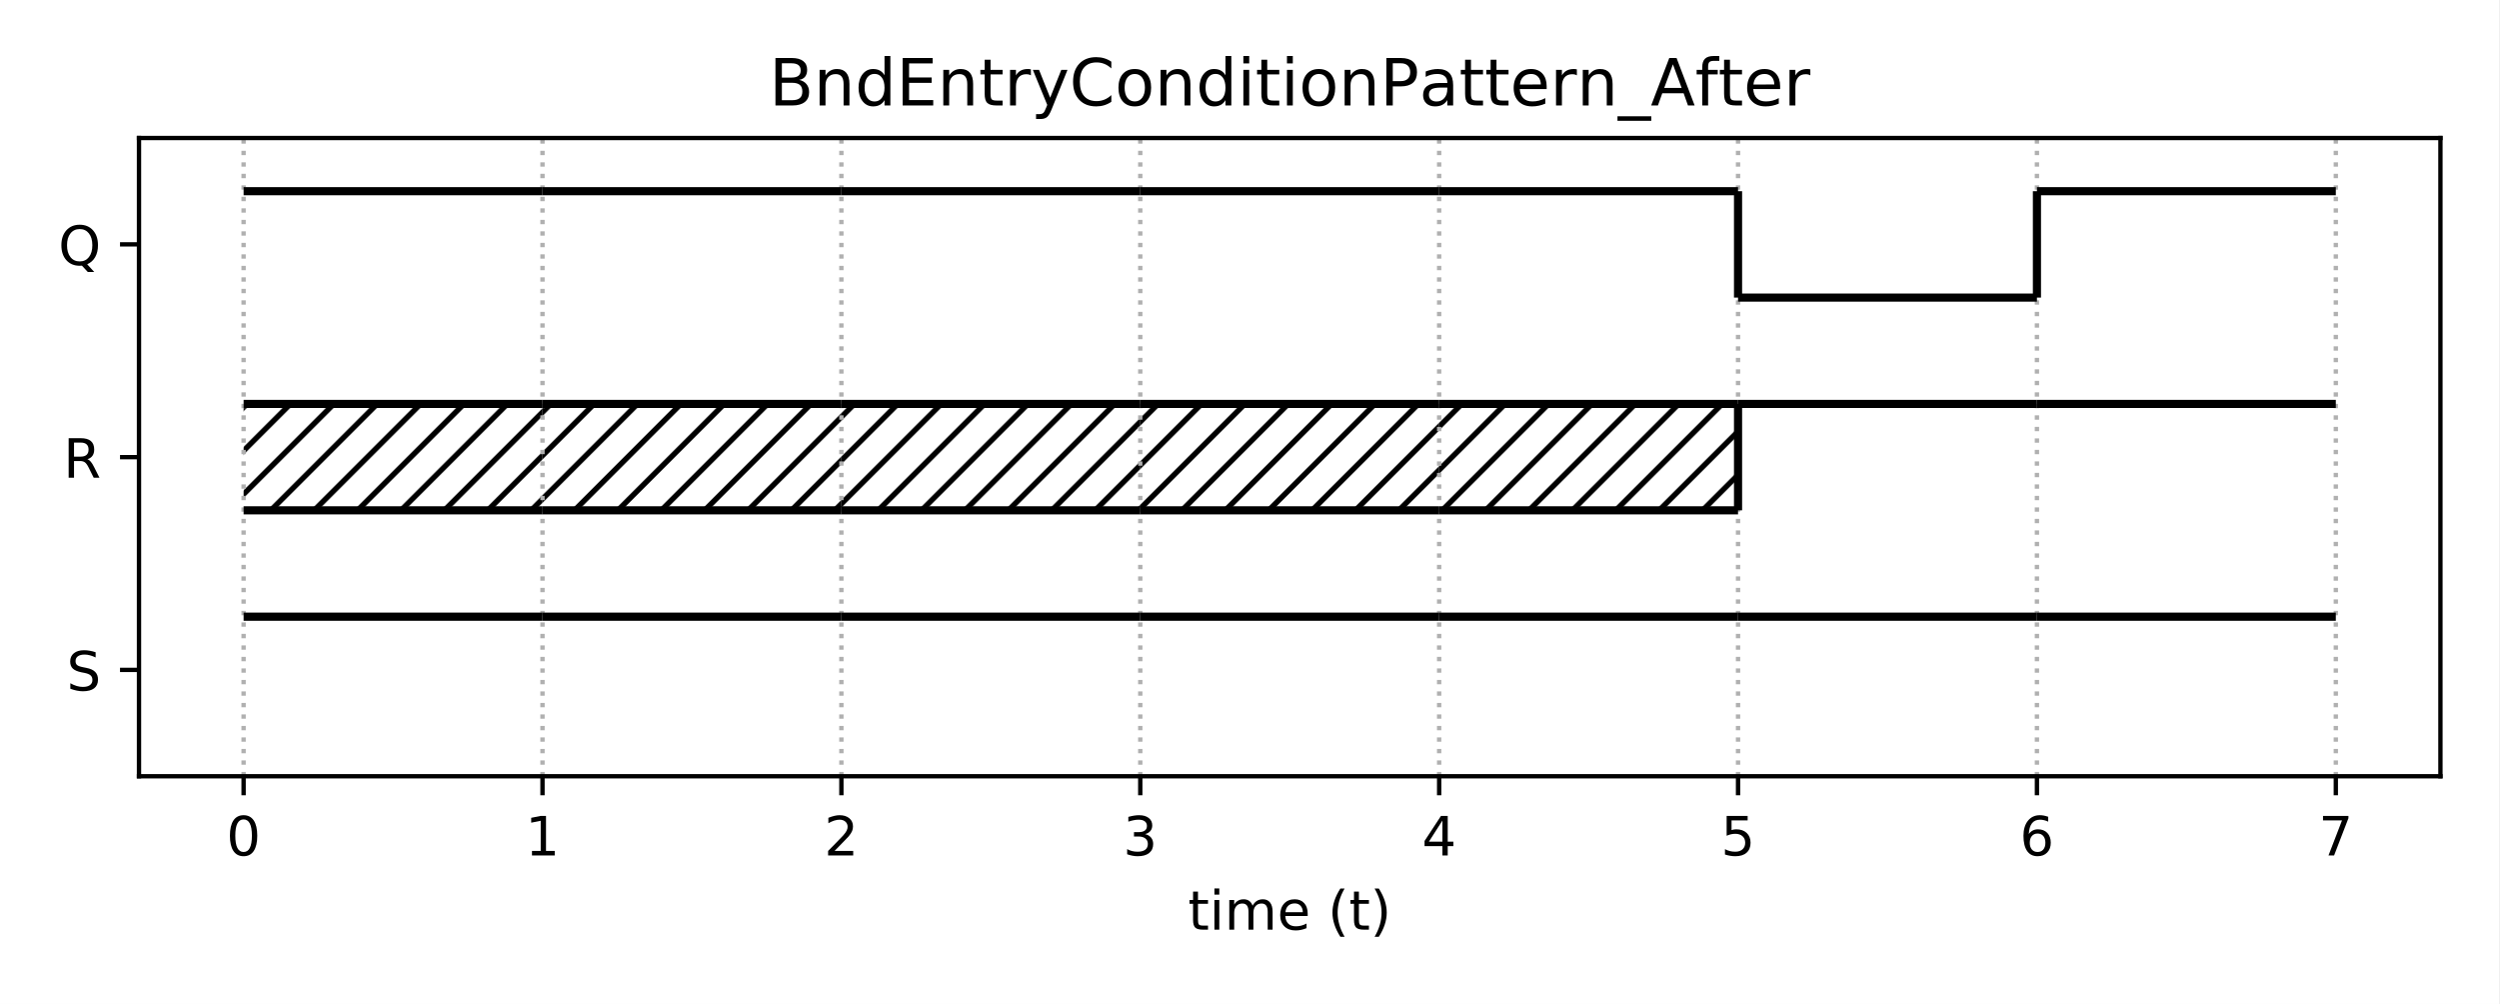
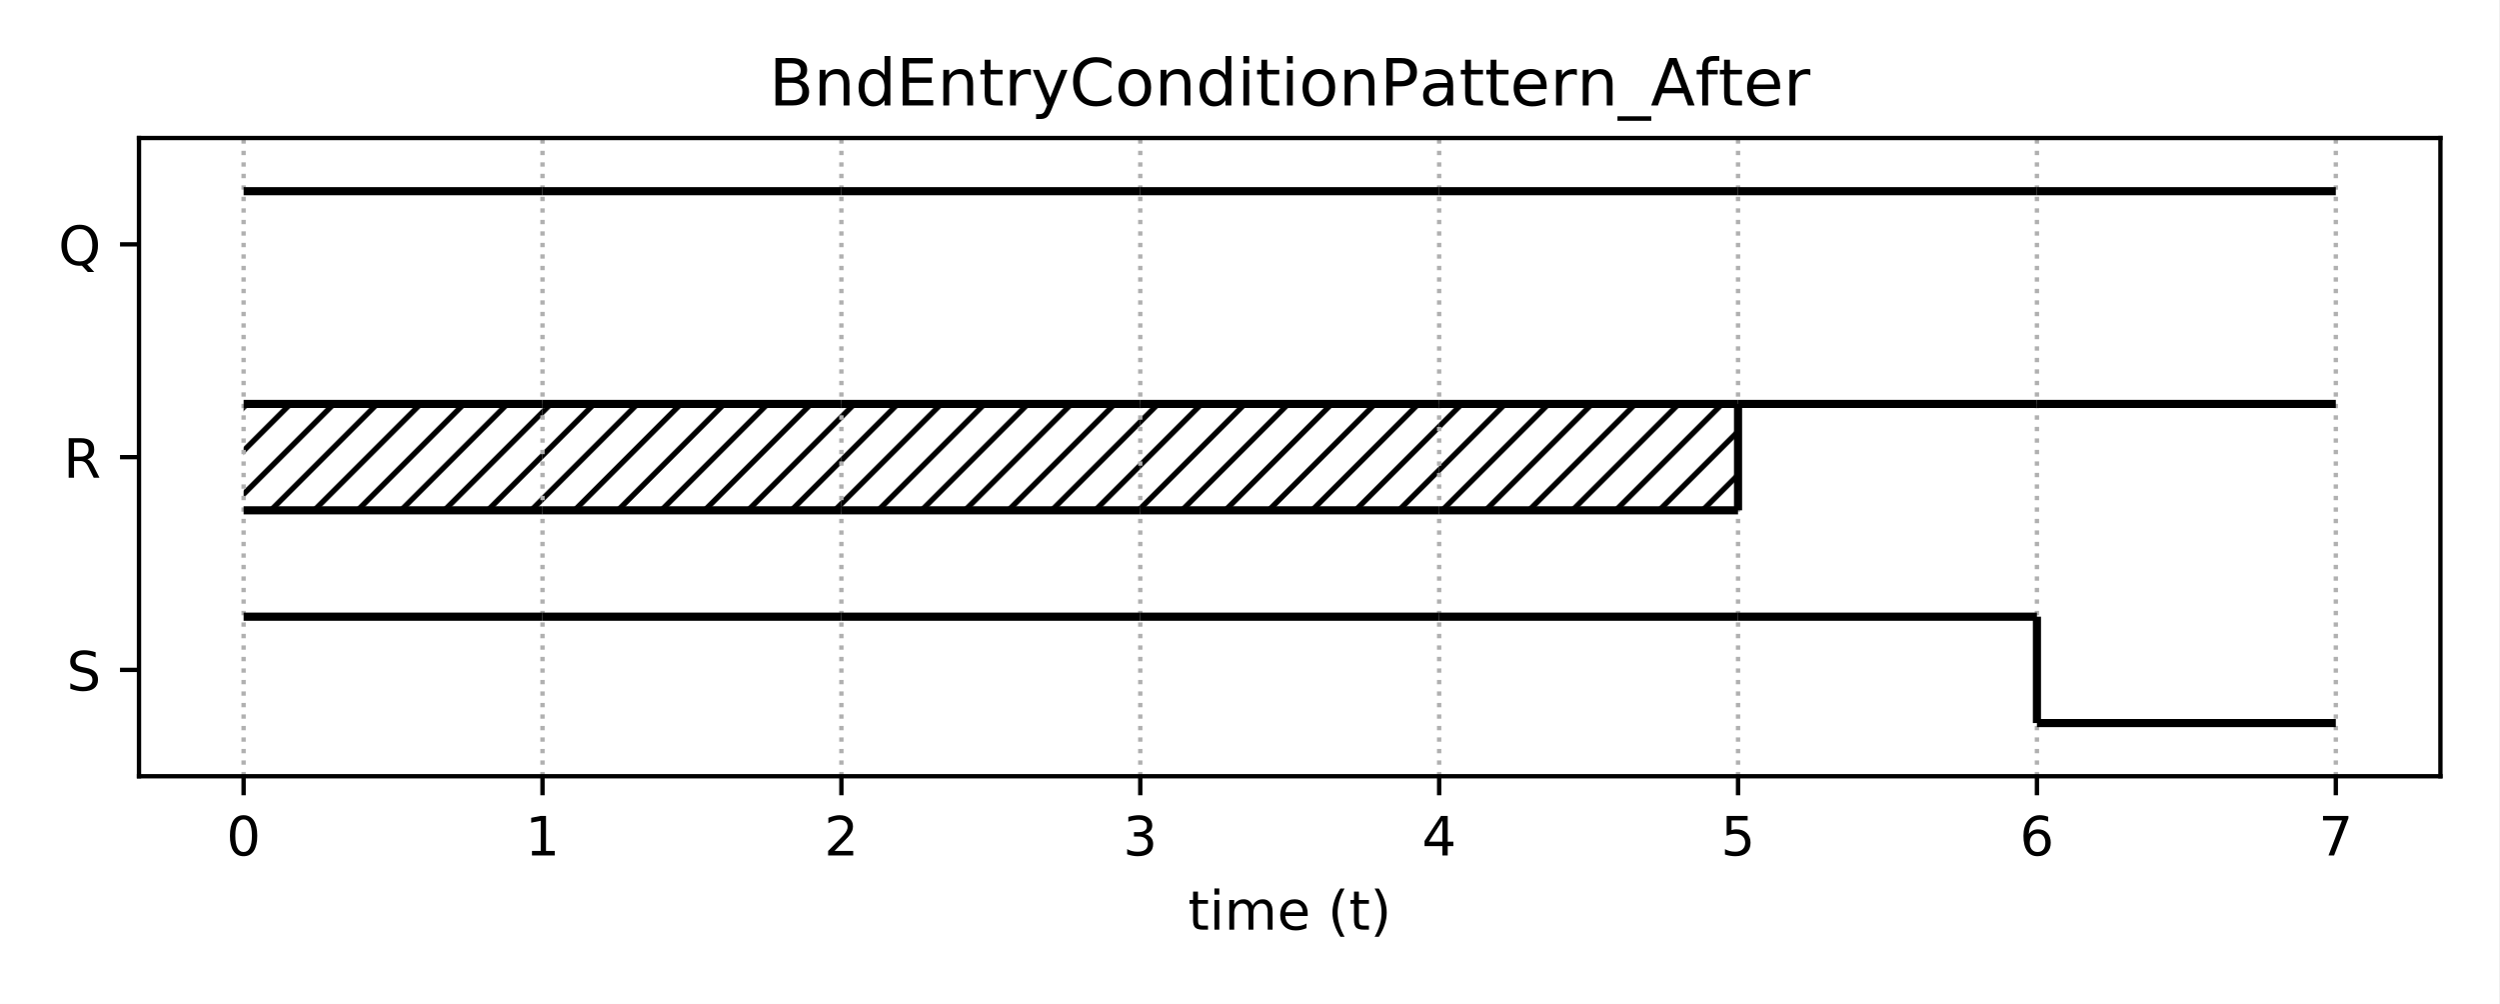
<svg xmlns="http://www.w3.org/2000/svg" xmlns:xlink="http://www.w3.org/1999/xlink" height="185.04pt" version="1.1" viewBox="0 0 460.8 185.04" width="460.8pt">
  <defs>
    <style type="text/css">
*{stroke-linecap:butt;stroke-linejoin:round;}
  </style>
  </defs>
  <g id="figure_1">
    <g id="patch_1">
      <path d="M 0 185.04  L 460.8 185.04  L 460.8 0  L 0 0  z " style="fill:#ffffff;" />
    </g>
    <g id="axes_1">
      <g id="patch_2">
        <path d="M 25.63 143.08  L 450 143.08  L 450 25.44  L 25.63 25.44  z " style="fill:#ffffff;" />
      </g>
      <g id="patch_3">
-         <path clip-path="url(#pe51f31adaa)" d="M 44.92 94.063  L 100.033 94.063  L 100.033 74.457  L 44.92 74.457  z " style="fill:url(#h8b3871fe92);" />
+         <path clip-path="url(#pfbd4ff4d36)" d="M 44.92 94.063  L 100.033 94.063  L 100.033 74.457  L 44.92 74.457  z " style="fill:url(#h2b189c40cb);" />
      </g>
      <g id="patch_4">
-         <path clip-path="url(#pe51f31adaa)" d="M 100.033 94.063  L 155.146 94.063  L 155.146 74.457  L 100.033 74.457  z " style="fill:url(#h8b3871fe92);" />
+         <path clip-path="url(#pfbd4ff4d36)" d="M 100.033 94.063  L 155.146 94.063  L 155.146 74.457  L 100.033 74.457  z " style="fill:url(#h2b189c40cb);" />
      </g>
      <g id="patch_5">
-         <path clip-path="url(#pe51f31adaa)" d="M 155.146 94.063  L 210.259 94.063  L 210.259 74.457  L 155.146 74.457  z " style="fill:url(#h8b3871fe92);" />
+         <path clip-path="url(#pfbd4ff4d36)" d="M 155.146 94.063  L 210.259 94.063  L 210.259 74.457  L 155.146 74.457  z " style="fill:url(#h2b189c40cb);" />
      </g>
      <g id="patch_6">
-         <path clip-path="url(#pe51f31adaa)" d="M 210.259 94.063  L 265.371 94.063  L 265.371 74.457  L 210.259 74.457  z " style="fill:url(#h8b3871fe92);" />
+         <path clip-path="url(#pfbd4ff4d36)" d="M 210.259 94.063  L 265.371 94.063  L 265.371 74.457  L 210.259 74.457  z " style="fill:url(#h2b189c40cb);" />
      </g>
      <g id="patch_7">
-         <path clip-path="url(#pe51f31adaa)" d="M 265.371 94.063  L 320.484 94.063  L 320.484 74.457  L 265.371 74.457  z " style="fill:url(#h8b3871fe92);" />
+         <path clip-path="url(#pfbd4ff4d36)" d="M 265.371 94.063  L 320.484 94.063  L 320.484 74.457  L 265.371 74.457  z " style="fill:url(#h2b189c40cb);" />
      </g>
      <g id="matplotlib.axis_1">
        <g id="xtick_1">
          <g id="line2d_1">
-             <path clip-path="url(#pe51f31adaa)" d="M 44.92 143.08  L 44.92 25.44  " style="fill:none;stroke:#b0b0b0;stroke-dasharray:0.8,1.32;stroke-dashoffset:0;stroke-width:0.8;" />
+             <path clip-path="url(#pfbd4ff4d36)" d="M 44.92 143.08  L 44.92 25.44  " style="fill:none;stroke:#b0b0b0;stroke-dasharray:0.8,1.32;stroke-dashoffset:0;stroke-width:0.8;" />
          </g>
          <g id="line2d_2">
            <defs>
-               <path d="M 0 0  L 0 3.5  " id="maa775f3445" style="stroke:#000000;stroke-width:0.8;" />
-             </defs>
-             <g>
-               <use style="stroke:#000000;stroke-width:0.8;" x="44.92" xlink:href="#maa775f3445" y="143.08" />
+               <path d="M 0 0  L 0 3.5  " id="maa1e16c775" style="stroke:#000000;stroke-width:0.8;" />
+             </defs>
+             <g>
+               <use style="stroke:#000000;stroke-width:0.8;" x="44.92" xlink:href="#maa1e16c775" y="143.08" />
            </g>
          </g>
          <g id="text_1">
            <defs>
              <path d="M 31.781 66.406  Q 24.172 66.406 20.328 58.906  Q 16.5 51.422 16.5 36.375  Q 16.5 21.391 20.328 13.891  Q 24.172 6.391 31.781 6.391  Q 39.453 6.391 43.281 13.891  Q 47.125 21.391 47.125 36.375  Q 47.125 51.422 43.281 58.906  Q 39.453 66.406 31.781 66.406  z M 31.781 74.219  Q 44.047 74.219 50.516 64.516  Q 56.984 54.828 56.984 36.375  Q 56.984 17.969 50.516 8.266  Q 44.047 -1.422 31.781 -1.422  Q 19.531 -1.422 13.062 8.266  Q 6.594 17.969 6.594 36.375  Q 6.594 54.828 13.062 64.516  Q 19.531 74.219 31.781 74.219  z " id="DejaVuSans-48" />
            </defs>
            <g transform="translate(41.7383 157.6784)scale(0.1 -0.1)">
              <use xlink:href="#DejaVuSans-48" />
            </g>
          </g>
        </g>
        <g id="xtick_2">
          <g id="line2d_3">
-             <path clip-path="url(#pe51f31adaa)" d="M 100.033 143.08  L 100.033 25.44  " style="fill:none;stroke:#b0b0b0;stroke-dasharray:0.8,1.32;stroke-dashoffset:0;stroke-width:0.8;" />
+             <path clip-path="url(#pfbd4ff4d36)" d="M 100.033 143.08  L 100.033 25.44  " style="fill:none;stroke:#b0b0b0;stroke-dasharray:0.8,1.32;stroke-dashoffset:0;stroke-width:0.8;" />
          </g>
          <g id="line2d_4">
            <g>
-               <use style="stroke:#000000;stroke-width:0.8;" x="100.033" xlink:href="#maa775f3445" y="143.08" />
+               <use style="stroke:#000000;stroke-width:0.8;" x="100.033" xlink:href="#maa1e16c775" y="143.08" />
            </g>
          </g>
          <g id="text_2">
            <defs>
              <path d="M 12.406 8.297  L 28.516 8.297  L 28.516 63.922  L 10.984 60.406  L 10.984 69.391  L 28.422 72.906  L 38.281 72.906  L 38.281 8.297  L 54.391 8.297  L 54.391 0  L 12.406 0  z " id="DejaVuSans-49" />
            </defs>
            <g transform="translate(96.85128 157.6784)scale(0.1 -0.1)">
              <use xlink:href="#DejaVuSans-49" />
            </g>
          </g>
        </g>
        <g id="xtick_3">
          <g id="line2d_5">
-             <path clip-path="url(#pe51f31adaa)" d="M 155.146 143.08  L 155.146 25.44  " style="fill:none;stroke:#b0b0b0;stroke-dasharray:0.8,1.32;stroke-dashoffset:0;stroke-width:0.8;" />
+             <path clip-path="url(#pfbd4ff4d36)" d="M 155.146 143.08  L 155.146 25.44  " style="fill:none;stroke:#b0b0b0;stroke-dasharray:0.8,1.32;stroke-dashoffset:0;stroke-width:0.8;" />
          </g>
          <g id="line2d_6">
            <g>
-               <use style="stroke:#000000;stroke-width:0.8;" x="155.146" xlink:href="#maa775f3445" y="143.08" />
+               <use style="stroke:#000000;stroke-width:0.8;" x="155.146" xlink:href="#maa1e16c775" y="143.08" />
            </g>
          </g>
          <g id="text_3">
            <defs>
              <path d="M 19.188 8.297  L 53.609 8.297  L 53.609 0  L 7.328 0  L 7.328 8.297  Q 12.938 14.109 22.625 23.891  Q 32.328 33.688 34.812 36.531  Q 39.547 41.844 41.422 45.531  Q 43.312 49.219 43.312 52.781  Q 43.312 58.594 39.234 62.25  Q 35.156 65.922 28.609 65.922  Q 23.969 65.922 18.812 64.312  Q 13.672 62.703 7.812 59.422  L 7.812 69.391  Q 13.766 71.781 18.938 73  Q 24.125 74.219 28.422 74.219  Q 39.75 74.219 46.484 68.547  Q 53.219 62.891 53.219 53.422  Q 53.219 48.922 51.531 44.891  Q 49.859 40.875 45.406 35.406  Q 44.188 33.984 37.641 27.219  Q 31.109 20.453 19.188 8.297  z " id="DejaVuSans-50" />
            </defs>
            <g transform="translate(151.9643 157.6784)scale(0.1 -0.1)">
              <use xlink:href="#DejaVuSans-50" />
            </g>
          </g>
        </g>
        <g id="xtick_4">
          <g id="line2d_7">
-             <path clip-path="url(#pe51f31adaa)" d="M 210.259 143.08  L 210.259 25.44  " style="fill:none;stroke:#b0b0b0;stroke-dasharray:0.8,1.32;stroke-dashoffset:0;stroke-width:0.8;" />
+             <path clip-path="url(#pfbd4ff4d36)" d="M 210.259 143.08  L 210.259 25.44  " style="fill:none;stroke:#b0b0b0;stroke-dasharray:0.8,1.32;stroke-dashoffset:0;stroke-width:0.8;" />
          </g>
          <g id="line2d_8">
            <g>
-               <use style="stroke:#000000;stroke-width:0.8;" x="210.259" xlink:href="#maa775f3445" y="143.08" />
+               <use style="stroke:#000000;stroke-width:0.8;" x="210.259" xlink:href="#maa1e16c775" y="143.08" />
            </g>
          </g>
          <g id="text_4">
            <defs>
              <path d="M 40.578 39.312  Q 47.656 37.797 51.625 33  Q 55.609 28.219 55.609 21.188  Q 55.609 10.406 48.188 4.484  Q 40.766 -1.422 27.094 -1.422  Q 22.516 -1.422 17.656 -0.516  Q 12.797 0.391 7.625 2.203  L 7.625 11.719  Q 11.719 9.328 16.594 8.109  Q 21.484 6.891 26.812 6.891  Q 36.078 6.891 40.938 10.547  Q 45.797 14.203 45.797 21.188  Q 45.797 27.641 41.281 31.266  Q 36.766 34.906 28.719 34.906  L 20.219 34.906  L 20.219 43.016  L 29.109 43.016  Q 36.375 43.016 40.234 45.922  Q 44.094 48.828 44.094 54.297  Q 44.094 59.906 40.109 62.906  Q 36.141 65.922 28.719 65.922  Q 24.656 65.922 20.016 65.031  Q 15.375 64.156 9.812 62.312  L 9.812 71.094  Q 15.438 72.656 20.344 73.438  Q 25.25 74.219 29.594 74.219  Q 40.828 74.219 47.359 69.109  Q 53.906 64.016 53.906 55.328  Q 53.906 49.266 50.438 45.094  Q 46.969 40.922 40.578 39.312  z " id="DejaVuSans-51" />
            </defs>
            <g transform="translate(207.0773 157.6784)scale(0.1 -0.1)">
              <use xlink:href="#DejaVuSans-51" />
            </g>
          </g>
        </g>
        <g id="xtick_5">
          <g id="line2d_9">
-             <path clip-path="url(#pe51f31adaa)" d="M 265.371 143.08  L 265.371 25.44  " style="fill:none;stroke:#b0b0b0;stroke-dasharray:0.8,1.32;stroke-dashoffset:0;stroke-width:0.8;" />
+             <path clip-path="url(#pfbd4ff4d36)" d="M 265.371 143.08  L 265.371 25.44  " style="fill:none;stroke:#b0b0b0;stroke-dasharray:0.8,1.32;stroke-dashoffset:0;stroke-width:0.8;" />
          </g>
          <g id="line2d_10">
            <g>
-               <use style="stroke:#000000;stroke-width:0.8;" x="265.371" xlink:href="#maa775f3445" y="143.08" />
+               <use style="stroke:#000000;stroke-width:0.8;" x="265.371" xlink:href="#maa1e16c775" y="143.08" />
            </g>
          </g>
          <g id="text_5">
            <defs>
              <path d="M 37.797 64.312  L 12.891 25.391  L 37.797 25.391  z M 35.203 72.906  L 47.609 72.906  L 47.609 25.391  L 58.016 25.391  L 58.016 17.188  L 47.609 17.188  L 47.609 0  L 37.797 0  L 37.797 17.188  L 4.891 17.188  L 4.891 26.703  z " id="DejaVuSans-52" />
            </defs>
            <g transform="translate(262.1902 157.6784)scale(0.1 -0.1)">
              <use xlink:href="#DejaVuSans-52" />
            </g>
          </g>
        </g>
        <g id="xtick_6">
          <g id="line2d_11">
-             <path clip-path="url(#pe51f31adaa)" d="M 320.484 143.08  L 320.484 25.44  " style="fill:none;stroke:#b0b0b0;stroke-dasharray:0.8,1.32;stroke-dashoffset:0;stroke-width:0.8;" />
+             <path clip-path="url(#pfbd4ff4d36)" d="M 320.484 143.08  L 320.484 25.44  " style="fill:none;stroke:#b0b0b0;stroke-dasharray:0.8,1.32;stroke-dashoffset:0;stroke-width:0.8;" />
          </g>
          <g id="line2d_12">
            <g>
-               <use style="stroke:#000000;stroke-width:0.8;" x="320.484" xlink:href="#maa775f3445" y="143.08" />
+               <use style="stroke:#000000;stroke-width:0.8;" x="320.484" xlink:href="#maa1e16c775" y="143.08" />
            </g>
          </g>
          <g id="text_6">
            <defs>
              <path d="M 10.797 72.906  L 49.516 72.906  L 49.516 64.594  L 19.828 64.594  L 19.828 46.734  Q 21.969 47.469 24.109 47.828  Q 26.266 48.188 28.422 48.188  Q 40.625 48.188 47.75 41.5  Q 54.891 34.812 54.891 23.391  Q 54.891 11.625 47.562 5.094  Q 40.234 -1.422 26.906 -1.422  Q 22.312 -1.422 17.547 -0.641  Q 12.797 0.141 7.719 1.703  L 7.719 11.625  Q 12.109 9.234 16.797 8.062  Q 21.484 6.891 26.703 6.891  Q 35.156 6.891 40.078 11.328  Q 45.016 15.766 45.016 23.391  Q 45.016 31 40.078 35.438  Q 35.156 39.891 26.703 39.891  Q 22.75 39.891 18.812 39.016  Q 14.891 38.141 10.797 36.281  z " id="DejaVuSans-53" />
            </defs>
            <g transform="translate(317.3032 157.6784)scale(0.1 -0.1)">
              <use xlink:href="#DejaVuSans-53" />
            </g>
          </g>
        </g>
        <g id="xtick_7">
          <g id="line2d_13">
-             <path clip-path="url(#pe51f31adaa)" d="M 375.597 143.08  L 375.597 25.44  " style="fill:none;stroke:#b0b0b0;stroke-dasharray:0.8,1.32;stroke-dashoffset:0;stroke-width:0.8;" />
+             <path clip-path="url(#pfbd4ff4d36)" d="M 375.597 143.08  L 375.597 25.44  " style="fill:none;stroke:#b0b0b0;stroke-dasharray:0.8,1.32;stroke-dashoffset:0;stroke-width:0.8;" />
          </g>
          <g id="line2d_14">
            <g>
-               <use style="stroke:#000000;stroke-width:0.8;" x="375.597" xlink:href="#maa775f3445" y="143.08" />
+               <use style="stroke:#000000;stroke-width:0.8;" x="375.597" xlink:href="#maa1e16c775" y="143.08" />
            </g>
          </g>
          <g id="text_7">
            <defs>
              <path d="M 33.016 40.375  Q 26.375 40.375 22.484 35.828  Q 18.609 31.297 18.609 23.391  Q 18.609 15.531 22.484 10.953  Q 26.375 6.391 33.016 6.391  Q 39.656 6.391 43.531 10.953  Q 47.406 15.531 47.406 23.391  Q 47.406 31.297 43.531 35.828  Q 39.656 40.375 33.016 40.375  z M 52.594 71.297  L 52.594 62.312  Q 48.875 64.062 45.094 64.984  Q 41.312 65.922 37.594 65.922  Q 27.828 65.922 22.672 59.328  Q 17.531 52.734 16.797 39.406  Q 19.672 43.656 24.016 45.922  Q 28.375 48.188 33.594 48.188  Q 44.578 48.188 50.953 41.516  Q 57.328 34.859 57.328 23.391  Q 57.328 12.156 50.688 5.359  Q 44.047 -1.422 33.016 -1.422  Q 20.359 -1.422 13.672 8.266  Q 6.984 17.969 6.984 36.375  Q 6.984 53.656 15.188 63.938  Q 23.391 74.219 37.203 74.219  Q 40.922 74.219 44.703 73.484  Q 48.484 72.75 52.594 71.297  z " id="DejaVuSans-54" />
            </defs>
            <g transform="translate(372.4162 157.6784)scale(0.1 -0.1)">
              <use xlink:href="#DejaVuSans-54" />
            </g>
          </g>
        </g>
        <g id="xtick_8">
          <g id="line2d_15">
-             <path clip-path="url(#pe51f31adaa)" d="M 430.71 143.08  L 430.71 25.44  " style="fill:none;stroke:#b0b0b0;stroke-dasharray:0.8,1.32;stroke-dashoffset:0;stroke-width:0.8;" />
+             <path clip-path="url(#pfbd4ff4d36)" d="M 430.71 143.08  L 430.71 25.44  " style="fill:none;stroke:#b0b0b0;stroke-dasharray:0.8,1.32;stroke-dashoffset:0;stroke-width:0.8;" />
          </g>
          <g id="line2d_16">
            <g>
-               <use style="stroke:#000000;stroke-width:0.8;" x="430.71" xlink:href="#maa775f3445" y="143.08" />
+               <use style="stroke:#000000;stroke-width:0.8;" x="430.71" xlink:href="#maa1e16c775" y="143.08" />
            </g>
          </g>
          <g id="text_8">
            <defs>
              <path d="M 8.203 72.906  L 55.078 72.906  L 55.078 68.703  L 28.609 0  L 18.312 0  L 43.219 64.594  L 8.203 64.594  z " id="DejaVuSans-55" />
            </defs>
            <g transform="translate(427.5292 157.6784)scale(0.1 -0.1)">
              <use xlink:href="#DejaVuSans-55" />
            </g>
          </g>
        </g>
        <g id="text_9">
          <defs>
            <path d="M 18.312 70.219  L 18.312 54.688  L 36.812 54.688  L 36.812 47.703  L 18.312 47.703  L 18.312 18.016  Q 18.312 11.328 20.141 9.422  Q 21.969 7.516 27.594 7.516  L 36.812 7.516  L 36.812 0  L 27.594 0  Q 17.188 0 13.234 3.875  Q 9.281 7.766 9.281 18.016  L 9.281 47.703  L 2.688 47.703  L 2.688 54.688  L 9.281 54.688  L 9.281 70.219  z " id="DejaVuSans-116" />
            <path d="M 9.422 54.688  L 18.406 54.688  L 18.406 0  L 9.422 0  z M 9.422 75.984  L 18.406 75.984  L 18.406 64.594  L 9.422 64.594  z " id="DejaVuSans-105" />
            <path d="M 52 44.188  Q 55.375 50.25 60.062 53.125  Q 64.75 56 71.094 56  Q 79.641 56 84.281 50.016  Q 88.922 44.047 88.922 33.016  L 88.922 0  L 79.891 0  L 79.891 32.719  Q 79.891 40.578 77.094 44.375  Q 74.312 48.188 68.609 48.188  Q 61.625 48.188 57.562 43.547  Q 53.516 38.922 53.516 30.906  L 53.516 0  L 44.484 0  L 44.484 32.719  Q 44.484 40.625 41.703 44.406  Q 38.922 48.188 33.109 48.188  Q 26.219 48.188 22.156 43.531  Q 18.109 38.875 18.109 30.906  L 18.109 0  L 9.078 0  L 9.078 54.688  L 18.109 54.688  L 18.109 46.188  Q 21.188 51.219 25.484 53.609  Q 29.781 56 35.688 56  Q 41.656 56 45.828 52.969  Q 50 49.953 52 44.188  z " id="DejaVuSans-109" />
            <path d="M 56.203 29.594  L 56.203 25.203  L 14.891 25.203  Q 15.484 15.922 20.484 11.062  Q 25.484 6.203 34.422 6.203  Q 39.594 6.203 44.453 7.469  Q 49.312 8.734 54.109 11.281  L 54.109 2.781  Q 49.266 0.734 44.188 -0.344  Q 39.109 -1.422 33.891 -1.422  Q 20.797 -1.422 13.156 6.188  Q 5.516 13.812 5.516 26.812  Q 5.516 40.234 12.766 48.109  Q 20.016 56 32.328 56  Q 43.359 56 49.781 48.891  Q 56.203 41.797 56.203 29.594  z M 47.219 32.234  Q 47.125 39.594 43.094 43.984  Q 39.062 48.391 32.422 48.391  Q 24.906 48.391 20.391 44.141  Q 15.875 39.891 15.188 32.172  z " id="DejaVuSans-101" />
            <path id="DejaVuSans-32" />
            <path d="M 31 75.875  Q 24.469 64.656 21.281 53.656  Q 18.109 42.672 18.109 31.391  Q 18.109 20.125 21.312 9.062  Q 24.516 -2 31 -13.188  L 23.188 -13.188  Q 15.875 -1.703 12.234 9.375  Q 8.594 20.453 8.594 31.391  Q 8.594 42.281 12.203 53.312  Q 15.828 64.359 23.188 75.875  z " id="DejaVuSans-40" />
            <path d="M 8.016 75.875  L 15.828 75.875  Q 23.141 64.359 26.781 53.312  Q 30.422 42.281 30.422 31.391  Q 30.422 20.453 26.781 9.375  Q 23.141 -1.703 15.828 -13.188  L 8.016 -13.188  Q 14.5 -2 17.703 9.062  Q 20.906 20.125 20.906 31.391  Q 20.906 42.672 17.703 53.656  Q 14.5 64.656 8.016 75.875  z " id="DejaVuSans-41" />
          </defs>
          <g transform="translate(219.0681 171.3566)scale(0.1 -0.1)">
            <use xlink:href="#DejaVuSans-116" />
            <use x="39.209" xlink:href="#DejaVuSans-105" />
            <use x="66.992" xlink:href="#DejaVuSans-109" />
            <use x="164.404" xlink:href="#DejaVuSans-101" />
            <use x="225.928" xlink:href="#DejaVuSans-32" />
            <use x="257.715" xlink:href="#DejaVuSans-40" />
            <use x="296.729" xlink:href="#DejaVuSans-116" />
            <use x="335.938" xlink:href="#DejaVuSans-41" />
          </g>
        </g>
      </g>
      <g id="matplotlib.axis_2">
        <g id="ytick_1">
          <g id="line2d_17">
            <defs>
-               <path d="M 0 0  L -3.5 0  " id="m053e6ecfe0" style="stroke:#000000;stroke-width:0.8;" />
-             </defs>
-             <g>
-               <use style="stroke:#000000;stroke-width:0.8;" x="25.63" xlink:href="#m053e6ecfe0" y="123.473" />
+               <path d="M 0 0  L -3.5 0  " id="m7f0b047db2" style="stroke:#000000;stroke-width:0.8;" />
+             </defs>
+             <g>
+               <use style="stroke:#000000;stroke-width:0.8;" x="25.63" xlink:href="#m7f0b047db2" y="123.473" />
            </g>
          </g>
          <g id="text_10">
            <defs>
              <path d="M 53.516 70.516  L 53.516 60.891  Q 47.906 63.578 42.922 64.891  Q 37.938 66.219 33.297 66.219  Q 25.25 66.219 20.875 63.094  Q 16.5 59.969 16.5 54.203  Q 16.5 49.359 19.406 46.891  Q 22.312 44.438 30.422 42.922  L 36.375 41.703  Q 47.406 39.594 52.656 34.297  Q 57.906 29 57.906 20.125  Q 57.906 9.516 50.797 4.047  Q 43.703 -1.422 29.984 -1.422  Q 24.812 -1.422 18.969 -0.25  Q 13.141 0.922 6.891 3.219  L 6.891 13.375  Q 12.891 10.016 18.656 8.297  Q 24.422 6.594 29.984 6.594  Q 38.422 6.594 43.016 9.906  Q 47.609 13.234 47.609 19.391  Q 47.609 24.75 44.312 27.781  Q 41.016 30.812 33.5 32.328  L 27.484 33.5  Q 16.453 35.688 11.516 40.375  Q 6.594 45.062 6.594 53.422  Q 6.594 63.094 13.406 68.656  Q 20.219 74.219 32.172 74.219  Q 37.312 74.219 42.625 73.281  Q 47.953 72.359 53.516 70.516  z " id="DejaVuSans-83" />
            </defs>
            <g transform="translate(12.28156 127.2726)scale(0.1 -0.1)">
              <use xlink:href="#DejaVuSans-83" />
            </g>
          </g>
        </g>
        <g id="ytick_2">
          <g id="line2d_18">
            <g>
-               <use style="stroke:#000000;stroke-width:0.8;" x="25.63" xlink:href="#m053e6ecfe0" y="84.26" />
+               <use style="stroke:#000000;stroke-width:0.8;" x="25.63" xlink:href="#m7f0b047db2" y="84.26" />
            </g>
          </g>
          <g id="text_11">
            <defs>
              <path d="M 44.391 34.188  Q 47.562 33.109 50.562 29.594  Q 53.562 26.078 56.594 19.922  L 66.609 0  L 56 0  L 46.688 18.703  Q 43.062 26.031 39.672 28.422  Q 36.281 30.812 30.422 30.812  L 19.672 30.812  L 19.672 0  L 9.812 0  L 9.812 72.906  L 32.078 72.906  Q 44.578 72.906 50.734 67.672  Q 56.891 62.453 56.891 51.906  Q 56.891 45.016 53.688 40.469  Q 50.484 35.938 44.391 34.188  z M 19.672 64.797  L 19.672 38.922  L 32.078 38.922  Q 39.203 38.922 42.844 42.219  Q 46.484 45.516 46.484 51.906  Q 46.484 58.297 42.844 61.547  Q 39.203 64.797 32.078 64.797  z " id="DejaVuSans-82" />
            </defs>
            <g transform="translate(11.68156 88.05922)scale(0.1 -0.1)">
              <use xlink:href="#DejaVuSans-82" />
            </g>
          </g>
        </g>
        <g id="ytick_3">
          <g id="line2d_19">
            <g>
-               <use style="stroke:#000000;stroke-width:0.8;" x="25.63" xlink:href="#m053e6ecfe0" y="45.047" />
+               <use style="stroke:#000000;stroke-width:0.8;" x="25.63" xlink:href="#m7f0b047db2" y="45.047" />
            </g>
          </g>
          <g id="text_12">
            <defs>
              <path d="M 39.406 66.219  Q 28.656 66.219 22.328 58.203  Q 16.016 50.203 16.016 36.375  Q 16.016 22.609 22.328 14.594  Q 28.656 6.594 39.406 6.594  Q 50.141 6.594 56.422 14.594  Q 62.703 22.609 62.703 36.375  Q 62.703 50.203 56.422 58.203  Q 50.141 66.219 39.406 66.219  z M 53.219 1.312  L 66.219 -12.891  L 54.297 -12.891  L 43.5 -1.219  Q 41.891 -1.312 41.031 -1.359  Q 40.188 -1.422 39.406 -1.422  Q 24.031 -1.422 14.812 8.859  Q 5.609 19.141 5.609 36.375  Q 5.609 53.656 14.812 63.938  Q 24.031 74.219 39.406 74.219  Q 54.734 74.219 63.906 63.938  Q 73.094 53.656 73.094 36.375  Q 73.094 23.688 67.984 14.641  Q 62.891 5.609 53.219 1.312  z " id="DejaVuSans-81" />
            </defs>
            <g transform="translate(10.75812 48.84589)scale(0.1 -0.1)">
              <use xlink:href="#DejaVuSans-81" />
            </g>
          </g>
        </g>
      </g>
      <g id="LineCollection_1">
-         <path clip-path="url(#pe51f31adaa)" d="M 44.92 113.67  L 100.033 113.67  " style="fill:none;stroke:#000000;stroke-width:1.5;" />
+         <path clip-path="url(#pfbd4ff4d36)" d="M 44.92 113.67  L 100.033 113.67  " style="fill:none;stroke:#000000;stroke-width:1.5;" />
      </g>
      <g id="LineCollection_2">
-         <path clip-path="url(#pe51f31adaa)" d="M 100.033 113.67  L 155.146 113.67  " style="fill:none;stroke:#000000;stroke-width:1.5;" />
+         <path clip-path="url(#pfbd4ff4d36)" d="M 100.033 113.67  L 155.146 113.67  " style="fill:none;stroke:#000000;stroke-width:1.5;" />
      </g>
      <g id="LineCollection_3">
-         <path clip-path="url(#pe51f31adaa)" d="M 155.146 113.67  L 210.259 113.67  " style="fill:none;stroke:#000000;stroke-width:1.5;" />
+         <path clip-path="url(#pfbd4ff4d36)" d="M 155.146 113.67  L 210.259 113.67  " style="fill:none;stroke:#000000;stroke-width:1.5;" />
      </g>
      <g id="LineCollection_4">
-         <path clip-path="url(#pe51f31adaa)" d="M 210.259 113.67  L 265.371 113.67  " style="fill:none;stroke:#000000;stroke-width:1.5;" />
+         <path clip-path="url(#pfbd4ff4d36)" d="M 210.259 113.67  L 265.371 113.67  " style="fill:none;stroke:#000000;stroke-width:1.5;" />
      </g>
      <g id="LineCollection_5">
-         <path clip-path="url(#pe51f31adaa)" d="M 265.371 113.67  L 320.484 113.67  " style="fill:none;stroke:#000000;stroke-width:1.5;" />
+         <path clip-path="url(#pfbd4ff4d36)" d="M 265.371 113.67  L 320.484 113.67  " style="fill:none;stroke:#000000;stroke-width:1.5;" />
      </g>
      <g id="LineCollection_6">
-         <path clip-path="url(#pe51f31adaa)" d="M 320.484 113.67  L 375.597 113.67  " style="fill:none;stroke:#000000;stroke-width:1.5;" />
+         <path clip-path="url(#pfbd4ff4d36)" d="M 320.484 113.67  L 375.597 113.67  " style="fill:none;stroke:#000000;stroke-width:1.5;" />
      </g>
      <g id="LineCollection_7">
-         <path clip-path="url(#pe51f31adaa)" d="M 375.597 113.67  L 430.71 113.67  " style="fill:none;stroke:#000000;stroke-width:1.5;" />
+         <path clip-path="url(#pfbd4ff4d36)" d="M 375.597 133.277  L 430.71 133.277  " style="fill:none;stroke:#000000;stroke-width:1.5;" />
      </g>
      <g id="LineCollection_8">
-         <path clip-path="url(#pe51f31adaa)" d="M 44.92 94.063  L 100.033 94.063  " style="fill:none;stroke:#000000;stroke-width:1.5;" />
+         <path clip-path="url(#pfbd4ff4d36)" d="M 375.597 133.277  L 375.597 113.67  " style="fill:none;stroke:#000000;stroke-width:1.5;" />
      </g>
      <g id="LineCollection_9">
-         <path clip-path="url(#pe51f31adaa)" d="M 44.92 74.457  L 100.033 74.457  " style="fill:none;stroke:#000000;stroke-width:1.5;" />
+         <path clip-path="url(#pfbd4ff4d36)" d="M 44.92 94.063  L 100.033 94.063  " style="fill:none;stroke:#000000;stroke-width:1.5;" />
      </g>
      <g id="LineCollection_10">
-         <path clip-path="url(#pe51f31adaa)" d="M 100.033 94.063  L 155.146 94.063  " style="fill:none;stroke:#000000;stroke-width:1.5;" />
+         <path clip-path="url(#pfbd4ff4d36)" d="M 44.92 74.457  L 100.033 74.457  " style="fill:none;stroke:#000000;stroke-width:1.5;" />
      </g>
      <g id="LineCollection_11">
-         <path clip-path="url(#pe51f31adaa)" d="M 100.033 74.457  L 155.146 74.457  " style="fill:none;stroke:#000000;stroke-width:1.5;" />
+         <path clip-path="url(#pfbd4ff4d36)" d="M 100.033 94.063  L 155.146 94.063  " style="fill:none;stroke:#000000;stroke-width:1.5;" />
      </g>
      <g id="LineCollection_12">
-         <path clip-path="url(#pe51f31adaa)" d="M 155.146 94.063  L 210.259 94.063  " style="fill:none;stroke:#000000;stroke-width:1.5;" />
+         <path clip-path="url(#pfbd4ff4d36)" d="M 100.033 74.457  L 155.146 74.457  " style="fill:none;stroke:#000000;stroke-width:1.5;" />
      </g>
      <g id="LineCollection_13">
-         <path clip-path="url(#pe51f31adaa)" d="M 155.146 74.457  L 210.259 74.457  " style="fill:none;stroke:#000000;stroke-width:1.5;" />
+         <path clip-path="url(#pfbd4ff4d36)" d="M 155.146 94.063  L 210.259 94.063  " style="fill:none;stroke:#000000;stroke-width:1.5;" />
      </g>
      <g id="LineCollection_14">
-         <path clip-path="url(#pe51f31adaa)" d="M 210.259 94.063  L 265.371 94.063  " style="fill:none;stroke:#000000;stroke-width:1.5;" />
+         <path clip-path="url(#pfbd4ff4d36)" d="M 155.146 74.457  L 210.259 74.457  " style="fill:none;stroke:#000000;stroke-width:1.5;" />
      </g>
      <g id="LineCollection_15">
-         <path clip-path="url(#pe51f31adaa)" d="M 210.259 74.457  L 265.371 74.457  " style="fill:none;stroke:#000000;stroke-width:1.5;" />
+         <path clip-path="url(#pfbd4ff4d36)" d="M 210.259 94.063  L 265.371 94.063  " style="fill:none;stroke:#000000;stroke-width:1.5;" />
      </g>
      <g id="LineCollection_16">
-         <path clip-path="url(#pe51f31adaa)" d="M 265.371 94.063  L 320.484 94.063  " style="fill:none;stroke:#000000;stroke-width:1.5;" />
+         <path clip-path="url(#pfbd4ff4d36)" d="M 210.259 74.457  L 265.371 74.457  " style="fill:none;stroke:#000000;stroke-width:1.5;" />
      </g>
      <g id="LineCollection_17">
-         <path clip-path="url(#pe51f31adaa)" d="M 265.371 74.457  L 320.484 74.457  " style="fill:none;stroke:#000000;stroke-width:1.5;" />
+         <path clip-path="url(#pfbd4ff4d36)" d="M 265.371 94.063  L 320.484 94.063  " style="fill:none;stroke:#000000;stroke-width:1.5;" />
      </g>
      <g id="LineCollection_18">
-         <path clip-path="url(#pe51f31adaa)" d="M 320.484 74.457  L 375.597 74.457  " style="fill:none;stroke:#000000;stroke-width:1.5;" />
+         <path clip-path="url(#pfbd4ff4d36)" d="M 265.371 74.457  L 320.484 74.457  " style="fill:none;stroke:#000000;stroke-width:1.5;" />
      </g>
      <g id="LineCollection_19">
-         <path clip-path="url(#pe51f31adaa)" d="M 320.484 94.063  L 320.484 74.457  " style="fill:none;stroke:#000000;stroke-width:1.5;" />
+         <path clip-path="url(#pfbd4ff4d36)" d="M 320.484 74.457  L 375.597 74.457  " style="fill:none;stroke:#000000;stroke-width:1.5;" />
      </g>
      <g id="LineCollection_20">
-         <path clip-path="url(#pe51f31adaa)" d="M 375.597 74.457  L 430.71 74.457  " style="fill:none;stroke:#000000;stroke-width:1.5;" />
+         <path clip-path="url(#pfbd4ff4d36)" d="M 320.484 94.063  L 320.484 74.457  " style="fill:none;stroke:#000000;stroke-width:1.5;" />
      </g>
      <g id="LineCollection_21">
-         <path clip-path="url(#pe51f31adaa)" d="M 44.92 35.243  L 100.033 35.243  " style="fill:none;stroke:#000000;stroke-width:1.5;" />
+         <path clip-path="url(#pfbd4ff4d36)" d="M 375.597 74.457  L 430.71 74.457  " style="fill:none;stroke:#000000;stroke-width:1.5;" />
      </g>
      <g id="LineCollection_22">
-         <path clip-path="url(#pe51f31adaa)" d="M 100.033 35.243  L 155.146 35.243  " style="fill:none;stroke:#000000;stroke-width:1.5;" />
+         <path clip-path="url(#pfbd4ff4d36)" d="M 44.92 35.243  L 100.033 35.243  " style="fill:none;stroke:#000000;stroke-width:1.5;" />
      </g>
      <g id="LineCollection_23">
-         <path clip-path="url(#pe51f31adaa)" d="M 155.146 35.243  L 210.259 35.243  " style="fill:none;stroke:#000000;stroke-width:1.5;" />
+         <path clip-path="url(#pfbd4ff4d36)" d="M 100.033 35.243  L 155.146 35.243  " style="fill:none;stroke:#000000;stroke-width:1.5;" />
      </g>
      <g id="LineCollection_24">
-         <path clip-path="url(#pe51f31adaa)" d="M 210.259 35.243  L 265.371 35.243  " style="fill:none;stroke:#000000;stroke-width:1.5;" />
+         <path clip-path="url(#pfbd4ff4d36)" d="M 155.146 35.243  L 210.259 35.243  " style="fill:none;stroke:#000000;stroke-width:1.5;" />
      </g>
      <g id="LineCollection_25">
-         <path clip-path="url(#pe51f31adaa)" d="M 265.371 35.243  L 320.484 35.243  " style="fill:none;stroke:#000000;stroke-width:1.5;" />
+         <path clip-path="url(#pfbd4ff4d36)" d="M 210.259 35.243  L 265.371 35.243  " style="fill:none;stroke:#000000;stroke-width:1.5;" />
      </g>
      <g id="LineCollection_26">
-         <path clip-path="url(#pe51f31adaa)" d="M 320.484 54.85  L 375.597 54.85  " style="fill:none;stroke:#000000;stroke-width:1.5;" />
+         <path clip-path="url(#pfbd4ff4d36)" d="M 265.371 35.243  L 320.484 35.243  " style="fill:none;stroke:#000000;stroke-width:1.5;" />
      </g>
      <g id="LineCollection_27">
-         <path clip-path="url(#pe51f31adaa)" d="M 320.484 54.85  L 320.484 35.243  " style="fill:none;stroke:#000000;stroke-width:1.5;" />
+         <path clip-path="url(#pfbd4ff4d36)" d="M 320.484 35.243  L 375.597 35.243  " style="fill:none;stroke:#000000;stroke-width:1.5;" />
      </g>
      <g id="LineCollection_28">
-         <path clip-path="url(#pe51f31adaa)" d="M 375.597 35.243  L 430.71 35.243  " style="fill:none;stroke:#000000;stroke-width:1.5;" />
-       </g>
-       <g id="LineCollection_29">
-         <path clip-path="url(#pe51f31adaa)" d="M 375.597 54.85  L 375.597 35.243  " style="fill:none;stroke:#000000;stroke-width:1.5;" />
+         <path clip-path="url(#pfbd4ff4d36)" d="M 375.597 35.243  L 430.71 35.243  " style="fill:none;stroke:#000000;stroke-width:1.5;" />
      </g>
      <g id="patch_8">
        <path d="M 25.63 143.08  L 25.63 25.44  " style="fill:none;stroke:#000000;stroke-linecap:square;stroke-linejoin:miter;stroke-width:0.8;" />
      </g>
      <g id="patch_9">
        <path d="M 450 143.08  L 450 25.44  " style="fill:none;stroke:#000000;stroke-linecap:square;stroke-linejoin:miter;stroke-width:0.8;" />
      </g>
      <g id="patch_10">
        <path d="M 25.63 143.08  L 450 143.08  " style="fill:none;stroke:#000000;stroke-linecap:square;stroke-linejoin:miter;stroke-width:0.8;" />
      </g>
      <g id="patch_11">
        <path d="M 25.63 25.44  L 450 25.44  " style="fill:none;stroke:#000000;stroke-linecap:square;stroke-linejoin:miter;stroke-width:0.8;" />
      </g>
      <g id="text_13">
        <defs>
          <path d="M 19.672 34.812  L 19.672 8.109  L 35.5 8.109  Q 43.453 8.109 47.281 11.406  Q 51.125 14.703 51.125 21.484  Q 51.125 28.328 47.281 31.562  Q 43.453 34.812 35.5 34.812  z M 19.672 64.797  L 19.672 42.828  L 34.281 42.828  Q 41.5 42.828 45.031 45.531  Q 48.578 48.25 48.578 53.812  Q 48.578 59.328 45.031 62.062  Q 41.5 64.797 34.281 64.797  z M 9.812 72.906  L 35.016 72.906  Q 46.297 72.906 52.391 68.219  Q 58.5 63.531 58.5 54.891  Q 58.5 48.188 55.375 44.234  Q 52.25 40.281 46.188 39.312  Q 53.469 37.75 57.5 32.781  Q 61.531 27.828 61.531 20.406  Q 61.531 10.641 54.891 5.312  Q 48.25 0 35.984 0  L 9.812 0  z " id="DejaVuSans-66" />
          <path d="M 54.891 33.016  L 54.891 0  L 45.906 0  L 45.906 32.719  Q 45.906 40.484 42.875 44.328  Q 39.844 48.188 33.797 48.188  Q 26.516 48.188 22.312 43.547  Q 18.109 38.922 18.109 30.906  L 18.109 0  L 9.078 0  L 9.078 54.688  L 18.109 54.688  L 18.109 46.188  Q 21.344 51.125 25.703 53.562  Q 30.078 56 35.797 56  Q 45.219 56 50.047 50.172  Q 54.891 44.344 54.891 33.016  z " id="DejaVuSans-110" />
          <path d="M 45.406 46.391  L 45.406 75.984  L 54.391 75.984  L 54.391 0  L 45.406 0  L 45.406 8.203  Q 42.578 3.328 38.25 0.953  Q 33.938 -1.422 27.875 -1.422  Q 17.969 -1.422 11.734 6.484  Q 5.516 14.406 5.516 27.297  Q 5.516 40.188 11.734 48.094  Q 17.969 56 27.875 56  Q 33.938 56 38.25 53.625  Q 42.578 51.266 45.406 46.391  z M 14.797 27.297  Q 14.797 17.391 18.875 11.75  Q 22.953 6.109 30.078 6.109  Q 37.203 6.109 41.297 11.75  Q 45.406 17.391 45.406 27.297  Q 45.406 37.203 41.297 42.844  Q 37.203 48.484 30.078 48.484  Q 22.953 48.484 18.875 42.844  Q 14.797 37.203 14.797 27.297  z " id="DejaVuSans-100" />
          <path d="M 9.812 72.906  L 55.906 72.906  L 55.906 64.594  L 19.672 64.594  L 19.672 43.016  L 54.391 43.016  L 54.391 34.719  L 19.672 34.719  L 19.672 8.297  L 56.781 8.297  L 56.781 0  L 9.812 0  z " id="DejaVuSans-69" />
          <path d="M 41.109 46.297  Q 39.594 47.172 37.812 47.578  Q 36.031 48 33.891 48  Q 26.266 48 22.188 43.047  Q 18.109 38.094 18.109 28.812  L 18.109 0  L 9.078 0  L 9.078 54.688  L 18.109 54.688  L 18.109 46.188  Q 20.953 51.172 25.484 53.578  Q 30.031 56 36.531 56  Q 37.453 56 38.578 55.875  Q 39.703 55.766 41.062 55.516  z " id="DejaVuSans-114" />
          <path d="M 32.172 -5.078  Q 28.375 -14.844 24.75 -17.812  Q 21.141 -20.797 15.094 -20.797  L 7.906 -20.797  L 7.906 -13.281  L 13.188 -13.281  Q 16.891 -13.281 18.938 -11.516  Q 21 -9.766 23.484 -3.219  L 25.094 0.875  L 2.984 54.688  L 12.5 54.688  L 29.594 11.922  L 46.688 54.688  L 56.203 54.688  z " id="DejaVuSans-121" />
          <path d="M 64.406 67.281  L 64.406 56.891  Q 59.422 61.531 53.781 63.812  Q 48.141 66.109 41.797 66.109  Q 29.297 66.109 22.656 58.469  Q 16.016 50.828 16.016 36.375  Q 16.016 21.969 22.656 14.328  Q 29.297 6.688 41.797 6.688  Q 48.141 6.688 53.781 8.984  Q 59.422 11.281 64.406 15.922  L 64.406 5.609  Q 59.234 2.094 53.438 0.328  Q 47.656 -1.422 41.219 -1.422  Q 24.656 -1.422 15.125 8.703  Q 5.609 18.844 5.609 36.375  Q 5.609 53.953 15.125 64.078  Q 24.656 74.219 41.219 74.219  Q 47.75 74.219 53.531 72.484  Q 59.328 70.75 64.406 67.281  z " id="DejaVuSans-67" />
          <path d="M 30.609 48.391  Q 23.391 48.391 19.188 42.75  Q 14.984 37.109 14.984 27.297  Q 14.984 17.484 19.156 11.844  Q 23.344 6.203 30.609 6.203  Q 37.797 6.203 41.984 11.859  Q 46.188 17.531 46.188 27.297  Q 46.188 37.016 41.984 42.703  Q 37.797 48.391 30.609 48.391  z M 30.609 56  Q 42.328 56 49.016 48.375  Q 55.719 40.766 55.719 27.297  Q 55.719 13.875 49.016 6.219  Q 42.328 -1.422 30.609 -1.422  Q 18.844 -1.422 12.172 6.219  Q 5.516 13.875 5.516 27.297  Q 5.516 40.766 12.172 48.375  Q 18.844 56 30.609 56  z " id="DejaVuSans-111" />
          <path d="M 19.672 64.797  L 19.672 37.406  L 32.078 37.406  Q 38.969 37.406 42.719 40.969  Q 46.484 44.531 46.484 51.125  Q 46.484 57.672 42.719 61.234  Q 38.969 64.797 32.078 64.797  z M 9.812 72.906  L 32.078 72.906  Q 44.344 72.906 50.609 67.359  Q 56.891 61.812 56.891 51.125  Q 56.891 40.328 50.609 34.812  Q 44.344 29.297 32.078 29.297  L 19.672 29.297  L 19.672 0  L 9.812 0  z " id="DejaVuSans-80" />
          <path d="M 34.281 27.484  Q 23.391 27.484 19.188 25  Q 14.984 22.516 14.984 16.5  Q 14.984 11.719 18.141 8.906  Q 21.297 6.109 26.703 6.109  Q 34.188 6.109 38.703 11.406  Q 43.219 16.703 43.219 25.484  L 43.219 27.484  z M 52.203 31.203  L 52.203 0  L 43.219 0  L 43.219 8.297  Q 40.141 3.328 35.547 0.953  Q 30.953 -1.422 24.312 -1.422  Q 15.922 -1.422 10.953 3.297  Q 6 8.016 6 15.922  Q 6 25.141 12.172 29.828  Q 18.359 34.516 30.609 34.516  L 43.219 34.516  L 43.219 35.406  Q 43.219 41.609 39.141 45  Q 35.062 48.391 27.688 48.391  Q 23 48.391 18.547 47.266  Q 14.109 46.141 10.016 43.891  L 10.016 52.203  Q 14.938 54.109 19.578 55.047  Q 24.219 56 28.609 56  Q 40.484 56 46.344 49.844  Q 52.203 43.703 52.203 31.203  z " id="DejaVuSans-97" />
          <path d="M 50.984 -16.609  L 50.984 -23.578  L -0.984 -23.578  L -0.984 -16.609  z " id="DejaVuSans-95" />
          <path d="M 34.188 63.188  L 20.797 26.906  L 47.609 26.906  z M 28.609 72.906  L 39.797 72.906  L 67.578 0  L 57.328 0  L 50.688 18.703  L 17.828 18.703  L 11.188 0  L 0.781 0  z " id="DejaVuSans-65" />
          <path d="M 37.109 75.984  L 37.109 68.5  L 28.516 68.5  Q 23.688 68.5 21.797 66.547  Q 19.922 64.594 19.922 59.516  L 19.922 54.688  L 34.719 54.688  L 34.719 47.703  L 19.922 47.703  L 19.922 0  L 10.891 0  L 10.891 47.703  L 2.297 47.703  L 2.297 54.688  L 10.891 54.688  L 10.891 58.5  Q 10.891 67.625 15.141 71.797  Q 19.391 75.984 28.609 75.984  z " id="DejaVuSans-102" />
        </defs>
        <g transform="translate(141.8122 19.44)scale(0.12 -0.12)">
          <use xlink:href="#DejaVuSans-66" />
          <use x="68.604" xlink:href="#DejaVuSans-110" />
          <use x="131.982" xlink:href="#DejaVuSans-100" />
          <use x="195.459" xlink:href="#DejaVuSans-69" />
          <use x="258.643" xlink:href="#DejaVuSans-110" />
          <use x="322.021" xlink:href="#DejaVuSans-116" />
          <use x="361.23" xlink:href="#DejaVuSans-114" />
          <use x="402.344" xlink:href="#DejaVuSans-121" />
          <use x="461.523" xlink:href="#DejaVuSans-67" />
          <use x="531.348" xlink:href="#DejaVuSans-111" />
          <use x="592.529" xlink:href="#DejaVuSans-110" />
          <use x="655.908" xlink:href="#DejaVuSans-100" />
          <use x="719.385" xlink:href="#DejaVuSans-105" />
          <use x="747.168" xlink:href="#DejaVuSans-116" />
          <use x="786.377" xlink:href="#DejaVuSans-105" />
          <use x="814.16" xlink:href="#DejaVuSans-111" />
          <use x="875.342" xlink:href="#DejaVuSans-110" />
          <use x="938.721" xlink:href="#DejaVuSans-80" />
          <use x="998.961" xlink:href="#DejaVuSans-97" />
          <use x="1060.24" xlink:href="#DejaVuSans-116" />
          <use x="1099.449" xlink:href="#DejaVuSans-116" />
          <use x="1138.658" xlink:href="#DejaVuSans-101" />
          <use x="1200.182" xlink:href="#DejaVuSans-114" />
          <use x="1241.279" xlink:href="#DejaVuSans-110" />
          <use x="1304.658" xlink:href="#DejaVuSans-95" />
          <use x="1354.658" xlink:href="#DejaVuSans-65" />
          <use x="1423.02" xlink:href="#DejaVuSans-102" />
          <use x="1458.209" xlink:href="#DejaVuSans-116" />
          <use x="1497.418" xlink:href="#DejaVuSans-101" />
          <use x="1558.941" xlink:href="#DejaVuSans-114" />
        </g>
      </g>
    </g>
  </g>
  <defs>
-     <clipPath id="pe51f31adaa">
+     <clipPath id="pfbd4ff4d36">
      <rect height="117.64" width="424.37" x="25.63" y="25.44" />
    </clipPath>
  </defs>
  <defs>
-     <pattern height="72" id="h8b3871fe92" patternUnits="userSpaceOnUse" width="72" x="0" y="0">
+     <pattern height="72" id="h2b189c40cb" patternUnits="userSpaceOnUse" width="72" x="0" y="0">
      <rect fill="none" height="73" width="73" x="0" y="0" />
      <path d="M -36 36  L 36 -36  M -32 40  L 40 -32  M -28 44  L 44 -28  M -24 48  L 48 -24  M -20 52  L 52 -20  M -16 56  L 56 -16  M -12 60  L 60 -12  M -8 64  L 64 -8  M -4 68  L 68 -4  M 0 72  L 72 0  M 4 76  L 76 4  M 8 80  L 80 8  M 12 84  L 84 12  M 16 88  L 88 16  M 20 92  L 92 20  M 24 96  L 96 24  M 28 100  L 100 28  M 32 104  L 104 32  M 36 108  L 108 36  " style="fill:#000000;stroke:#000000;stroke-linecap:butt;stroke-linejoin:miter;stroke-width:1.0;" />
    </pattern>
  </defs>
</svg>
